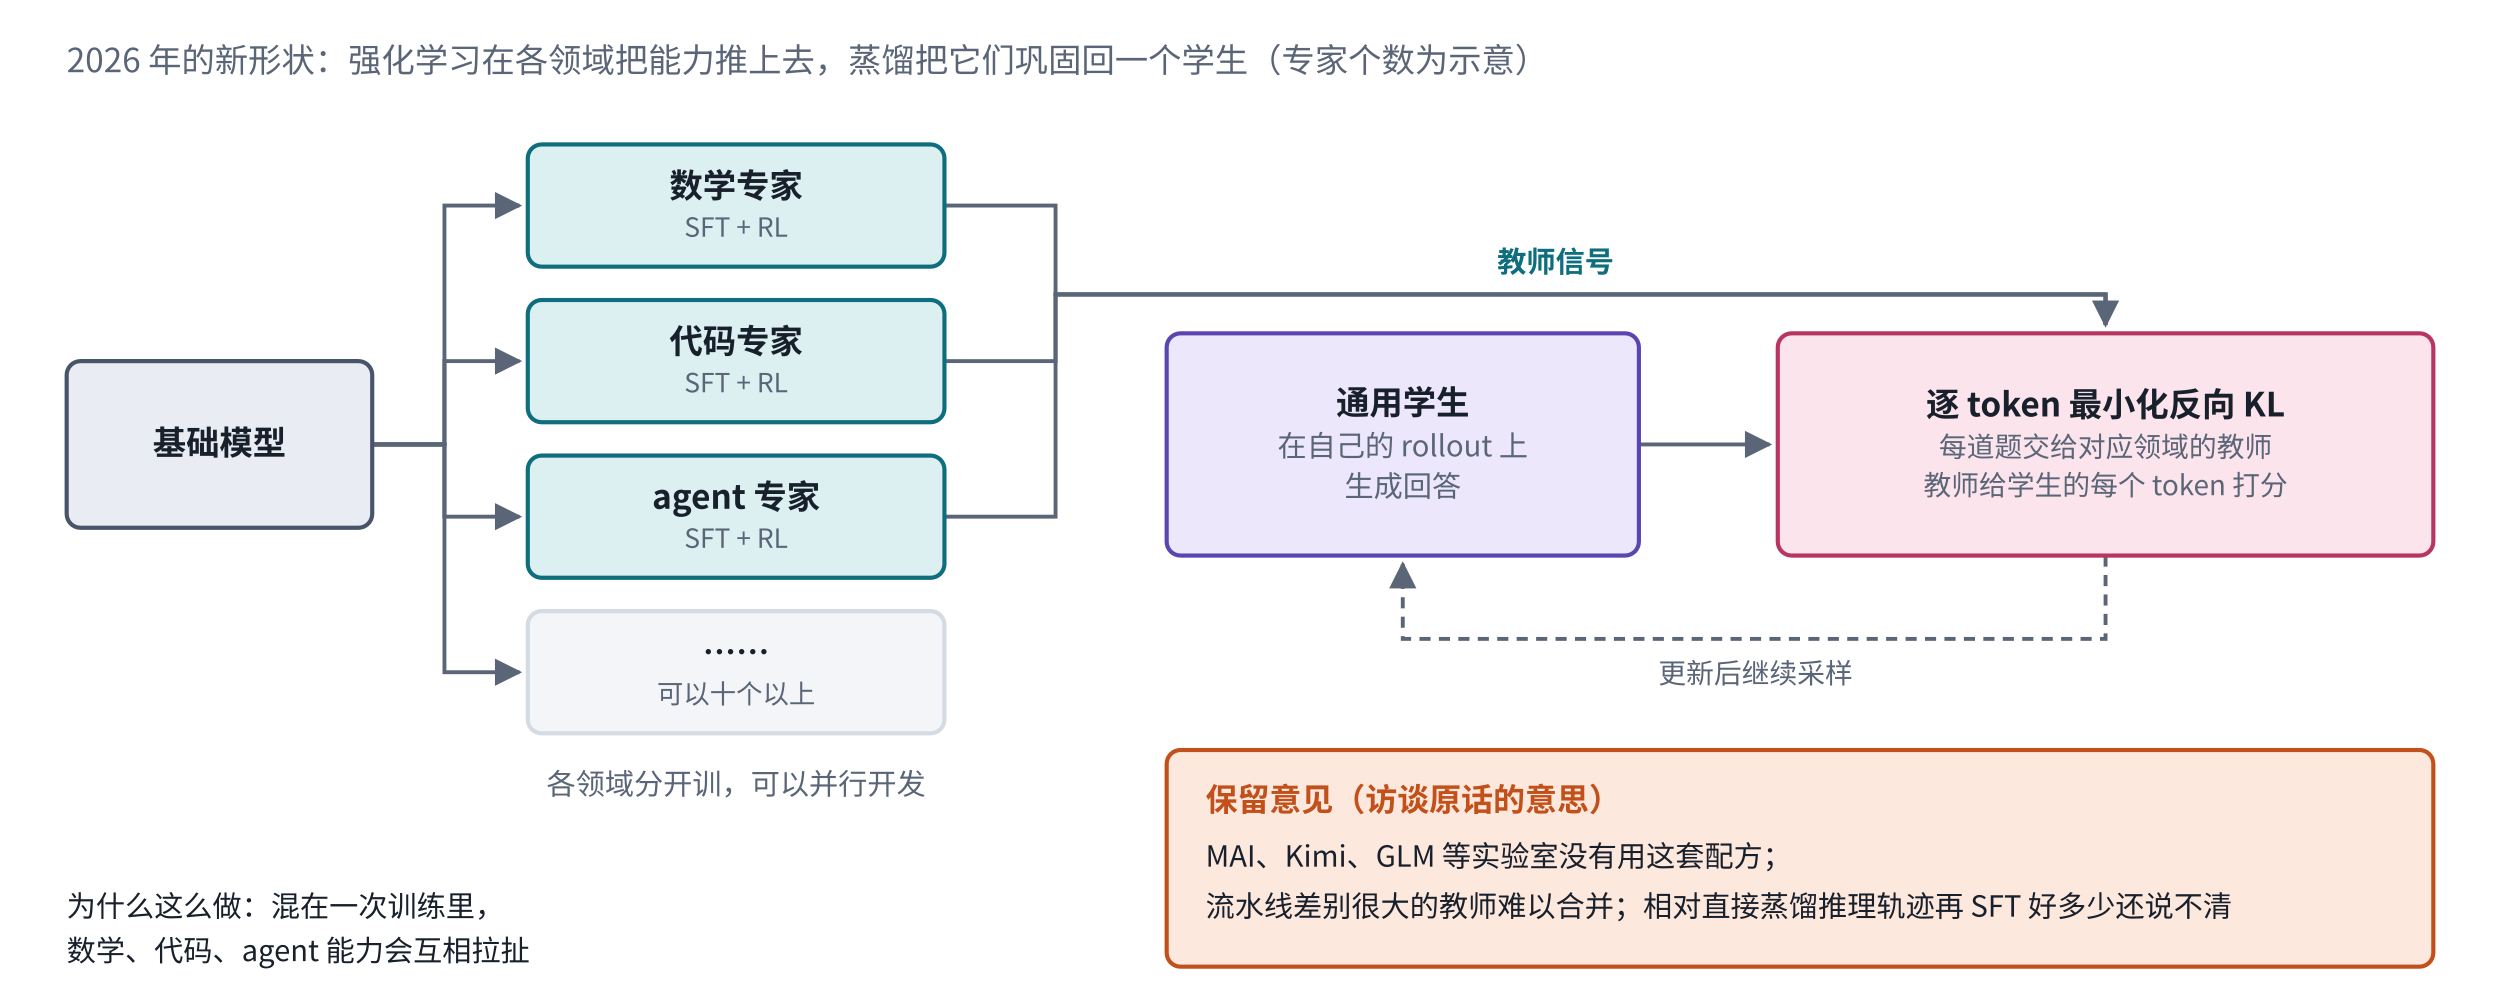
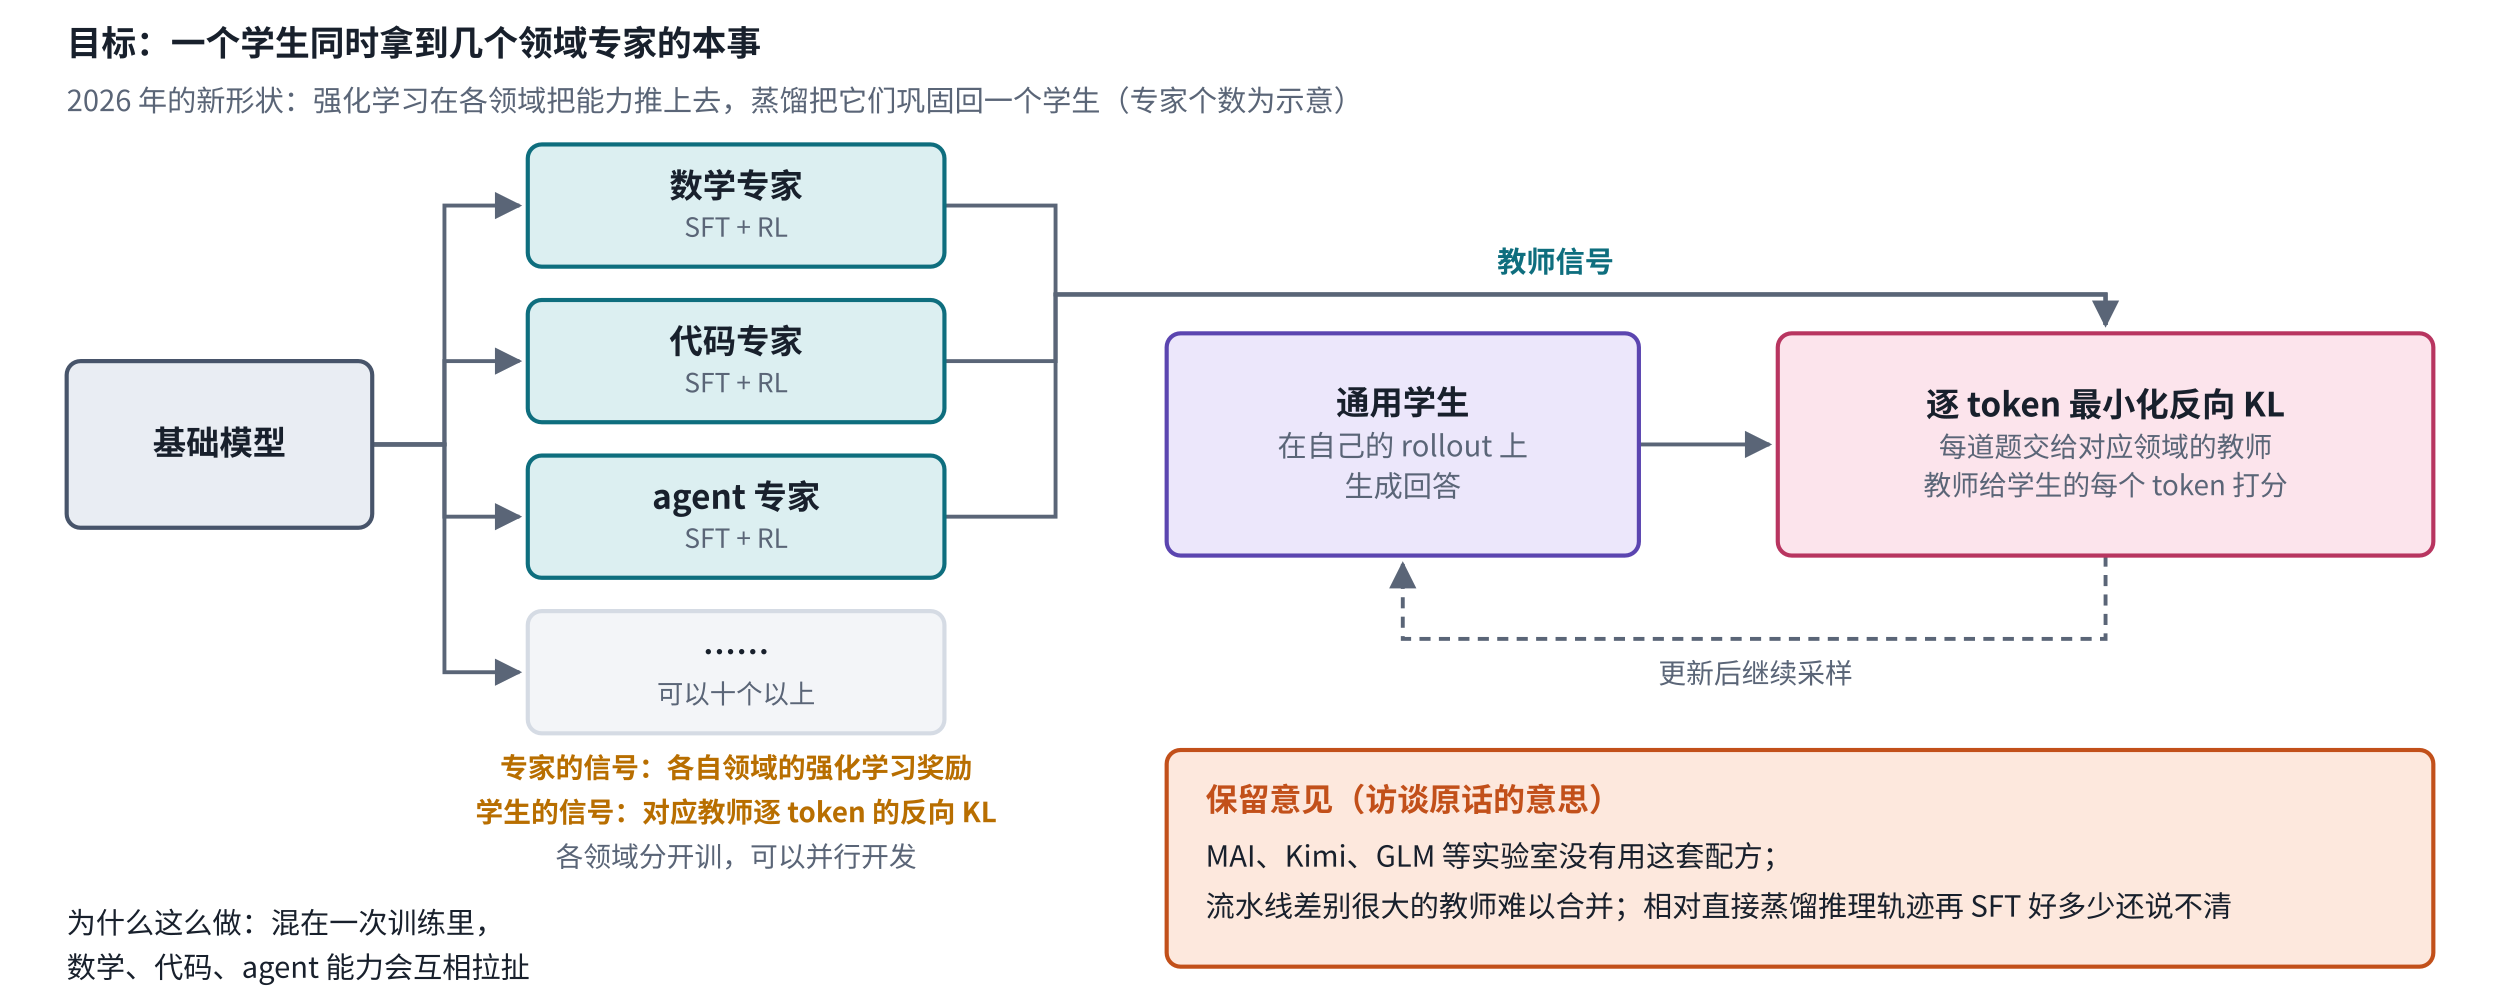
<svg xmlns="http://www.w3.org/2000/svg" viewBox="0 0 900 360" width="900" height="360" role="img" aria-label="多教师在策略蒸馏的配方">
  <defs>
    <marker id="ah-s6mopd" viewBox="0 0 10 10" refX="9" refY="5" markerWidth="7" markerHeight="7" orient="auto-start-reverse">
      <path d="M0,0 L10,5 L0,10 z" fill="#5A6577" />
    </marker>
  </defs>
  <rect x="0" y="0" width="900" height="360" fill="#ffffff" />
  <path d="M134,160 L160,160 L160,74 L187,74" fill="none" stroke="#5A6577" stroke-width="1.4" marker-end="url(#ah-s6mopd)" />
  <path d="M134,160 L160,160 L160,130 L187,130" fill="none" stroke="#5A6577" stroke-width="1.4" marker-end="url(#ah-s6mopd)" />
  <path d="M134,160 L160,160 L160,186 L187,186" fill="none" stroke="#5A6577" stroke-width="1.4" marker-end="url(#ah-s6mopd)" />
  <path d="M134,160 L160,160 L160,242 L187,242" fill="none" stroke="#5A6577" stroke-width="1.4" marker-end="url(#ah-s6mopd)" />
  <path d="M340,74 L380,74 L380,106 L758,106 L758,117" fill="none" stroke="#5A6577" stroke-width="1.4" marker-end="url(#ah-s6mopd)" />
  <path d="M340,130 L380,130 L380,106 L758,106 L758,117" fill="none" stroke="#5A6577" stroke-width="1.4" />
  <path d="M340,186 L380,186 L380,106 L758,106 L758,117" fill="none" stroke="#5A6577" stroke-width="1.4" />
  <path d="M590,160 L637,160" fill="none" stroke="#5A6577" stroke-width="1.4" marker-end="url(#ah-s6mopd)" />
  <path d="M758,200 L758,230 L505,230 L505,203" fill="none" stroke="#5A6577" stroke-width="1.4" stroke-dasharray="4 3" marker-end="url(#ah-s6mopd)" />
  <rect x="420" y="270" width="456" height="78" rx="5" fill="#FDE8DD" stroke="#C2501A" stroke-width="1.5" />
  <rect x="24" y="130" width="110" height="60" rx="5" fill="#E9EDF3" stroke="#47546A" stroke-width="1.5" />
  <rect x="190" y="52" width="150" height="44" rx="5" fill="#DCEFF1" stroke="#0E6E7E" stroke-width="1.5" />
  <rect x="190" y="108" width="150" height="44" rx="5" fill="#DCEFF1" stroke="#0E6E7E" stroke-width="1.5" />
  <rect x="190" y="164" width="150" height="44" rx="5" fill="#DCEFF1" stroke="#0E6E7E" stroke-width="1.5" />
  <rect x="190" y="220" width="150" height="44" rx="5" fill="#F3F5F8" stroke="#D5DBE4" stroke-width="1.5" />
  <rect x="420" y="120" width="170" height="80" rx="5" fill="#ECE7FB" stroke="#5B45B0" stroke-width="1.5" />
  <rect x="640" y="120" width="236" height="80" rx="5" fill="#FCE4EC" stroke="#B83560" stroke-width="1.5" />
-   <text x="24" y="26" text-anchor="start" font-size="12" font-weight="500" fill="#5A6577" font-family="PingFang SC, Noto Sans CJK SC, Microsoft YaHei, sans-serif">2026 年的新形状：强化学习在各领域把能力推上去，蒸馏把它们巩固回一个学生（专家个数为示意）</text>
+   <text x="24" y="20" text-anchor="start" font-size="12.5" font-weight="700" fill="#18202C" font-family="PingFang SC, Noto Sans CJK SC, Microsoft YaHei, sans-serif">目标：一个学生同时拿到几个领域专家的本事</text>
+   <text x="24" y="40" text-anchor="start" font-size="10.5" font-weight="500" fill="#5A6577" font-family="PingFang SC, Noto Sans CJK SC, Microsoft YaHei, sans-serif">2026 年的新形状：强化学习在各领域把能力推上去，蒸馏把它们巩固回一个学生（专家个数为示意）</text>
  <text x="79" y="163.72" text-anchor="middle" font-size="12" font-weight="600" fill="#18202C" font-family="PingFang SC, Noto Sans CJK SC, Microsoft YaHei, sans-serif">基础模型</text>
  <text x="265" y="71.165" text-anchor="middle" font-size="12" font-weight="600" fill="#18202C" font-family="PingFang SC, Noto Sans CJK SC, Microsoft YaHei, sans-serif">数学专家</text>
  <text x="265" y="85.225" text-anchor="middle" font-size="9.5" font-weight="400" fill="#5A6577" font-family="PingFang SC, Noto Sans CJK SC, Microsoft YaHei, sans-serif">SFT + RL</text>
  <text x="265" y="127.165" text-anchor="middle" font-size="12" font-weight="600" fill="#18202C" font-family="PingFang SC, Noto Sans CJK SC, Microsoft YaHei, sans-serif">代码专家</text>
  <text x="265" y="141.225" text-anchor="middle" font-size="9.5" font-weight="400" fill="#5A6577" font-family="PingFang SC, Noto Sans CJK SC, Microsoft YaHei, sans-serif">SFT + RL</text>
  <text x="265" y="183.165" text-anchor="middle" font-size="12" font-weight="600" fill="#18202C" font-family="PingFang SC, Noto Sans CJK SC, Microsoft YaHei, sans-serif">agent 专家</text>
  <text x="265" y="197.225" text-anchor="middle" font-size="9.5" font-weight="400" fill="#5A6577" font-family="PingFang SC, Noto Sans CJK SC, Microsoft YaHei, sans-serif">SFT + RL</text>
  <text x="265" y="239.165" text-anchor="middle" font-size="12" font-weight="600" fill="#18202C" font-family="PingFang SC, Noto Sans CJK SC, Microsoft YaHei, sans-serif">……</text>
  <text x="265" y="253.225" text-anchor="middle" font-size="9.5" font-weight="400" fill="#5A6577" font-family="PingFang SC, Noto Sans CJK SC, Microsoft YaHei, sans-serif">可以十个以上</text>
-   <text x="265" y="286" text-anchor="middle" font-size="10.5" font-weight="400" fill="#5A6577" font-family="PingFang SC, Noto Sans CJK SC, Microsoft YaHei, sans-serif">各领域分开训，可以并行开发</text>
+   <text x="265" y="280" text-anchor="middle" font-size="10" font-weight="600" fill="#B86E00" font-family="PingFang SC, Noto Sans CJK SC, Microsoft YaHei, sans-serif">专家的信号：各自领域的强化学习奖励</text>
+   <text x="265" y="296" text-anchor="middle" font-size="10" font-weight="600" fill="#B86E00" font-family="PingFang SC, Noto Sans CJK SC, Microsoft YaHei, sans-serif">学生的信号：对应教师逐 token 的反向 KL</text>
+   <text x="265" y="312" text-anchor="middle" font-size="10" font-weight="400" fill="#5A6577" font-family="PingFang SC, Noto Sans CJK SC, Microsoft YaHei, sans-serif">各领域分开训，可以并行开发</text>
  <text x="505" y="149.23" text-anchor="middle" font-size="12" font-weight="600" fill="#18202C" font-family="PingFang SC, Noto Sans CJK SC, Microsoft YaHei, sans-serif">通用学生</text>
  <text x="505" y="164.29" text-anchor="middle" font-size="10.5" font-weight="400" fill="#5A6577" font-family="PingFang SC, Noto Sans CJK SC, Microsoft YaHei, sans-serif">在自己的 rollout 上</text>
  <text x="505" y="178.78" text-anchor="middle" font-size="10.5" font-weight="400" fill="#5A6577" font-family="PingFang SC, Noto Sans CJK SC, Microsoft YaHei, sans-serif">生成回答</text>
  <text x="758" y="149.92" text-anchor="middle" font-size="12" font-weight="600" fill="#18202C" font-family="PingFang SC, Noto Sans CJK SC, Microsoft YaHei, sans-serif">逐 token 最小化反向 KL</text>
  <text x="758" y="164.48" text-anchor="middle" font-size="10" font-weight="400" fill="#5A6577" font-family="PingFang SC, Noto Sans CJK SC, Microsoft YaHei, sans-serif">每道题交给对应领域的教师</text>
  <text x="758" y="178.28" text-anchor="middle" font-size="10" font-weight="400" fill="#5A6577" font-family="PingFang SC, Noto Sans CJK SC, Microsoft YaHei, sans-serif">教师给学生的每个 token 打分</text>
  <text x="560" y="98" text-anchor="middle" font-size="10.5" font-weight="600" fill="#0E6E7E" font-family="PingFang SC, Noto Sans CJK SC, Microsoft YaHei, sans-serif" style="paint-order:stroke;stroke-width:4px;stroke-linejoin:round" stroke="#ffffff">教师信号</text>
  <text x="632" y="246" text-anchor="middle" font-size="10" font-weight="400" fill="#5A6577" font-family="PingFang SC, Noto Sans CJK SC, Microsoft YaHei, sans-serif">更新后继续采样</text>
  <text x="434" y="292" text-anchor="start" font-size="11.5" font-weight="700" fill="#C2501A" font-family="PingFang SC, Noto Sans CJK SC, Microsoft YaHei, sans-serif">保留意见（访谈原话的意思）</text>
  <text x="434" y="312" text-anchor="start" font-size="10.5" font-weight="400" fill="#18202C" font-family="PingFang SC, Noto Sans CJK SC, Microsoft YaHei, sans-serif">MAI、Kimi、GLM 等实验室没有用这套配方；</text>
  <text x="434" y="330" text-anchor="start" font-size="10.5" font-weight="400" fill="#18202C" font-family="PingFang SC, Noto Sans CJK SC, Microsoft YaHei, sans-serif">流水线差别很大的教师难以合并；相对直接蒸馏推理轨迹再 SFT 好多少还说不清</text>
-   <text x="24" y="330" text-anchor="start" font-size="10.5" font-weight="500" fill="#18202C" font-family="PingFang SC, Noto Sans CJK SC, Microsoft YaHei, sans-serif">为什么这么做：混在一次训练里，</text>
-   <text x="24" y="346" text-anchor="start" font-size="10.5" font-weight="500" fill="#18202C" font-family="PingFang SC, Noto Sans CJK SC, Microsoft YaHei, sans-serif">数学、代码、agent 能力会互相拉扯</text>
+   <text x="24" y="336" text-anchor="start" font-size="10.5" font-weight="500" fill="#18202C" font-family="PingFang SC, Noto Sans CJK SC, Microsoft YaHei, sans-serif">为什么这么做：混在一次训练里，</text>
+   <text x="24" y="352" text-anchor="start" font-size="10.5" font-weight="500" fill="#18202C" font-family="PingFang SC, Noto Sans CJK SC, Microsoft YaHei, sans-serif">数学、代码、agent 能力会互相拉扯</text>
</svg>
